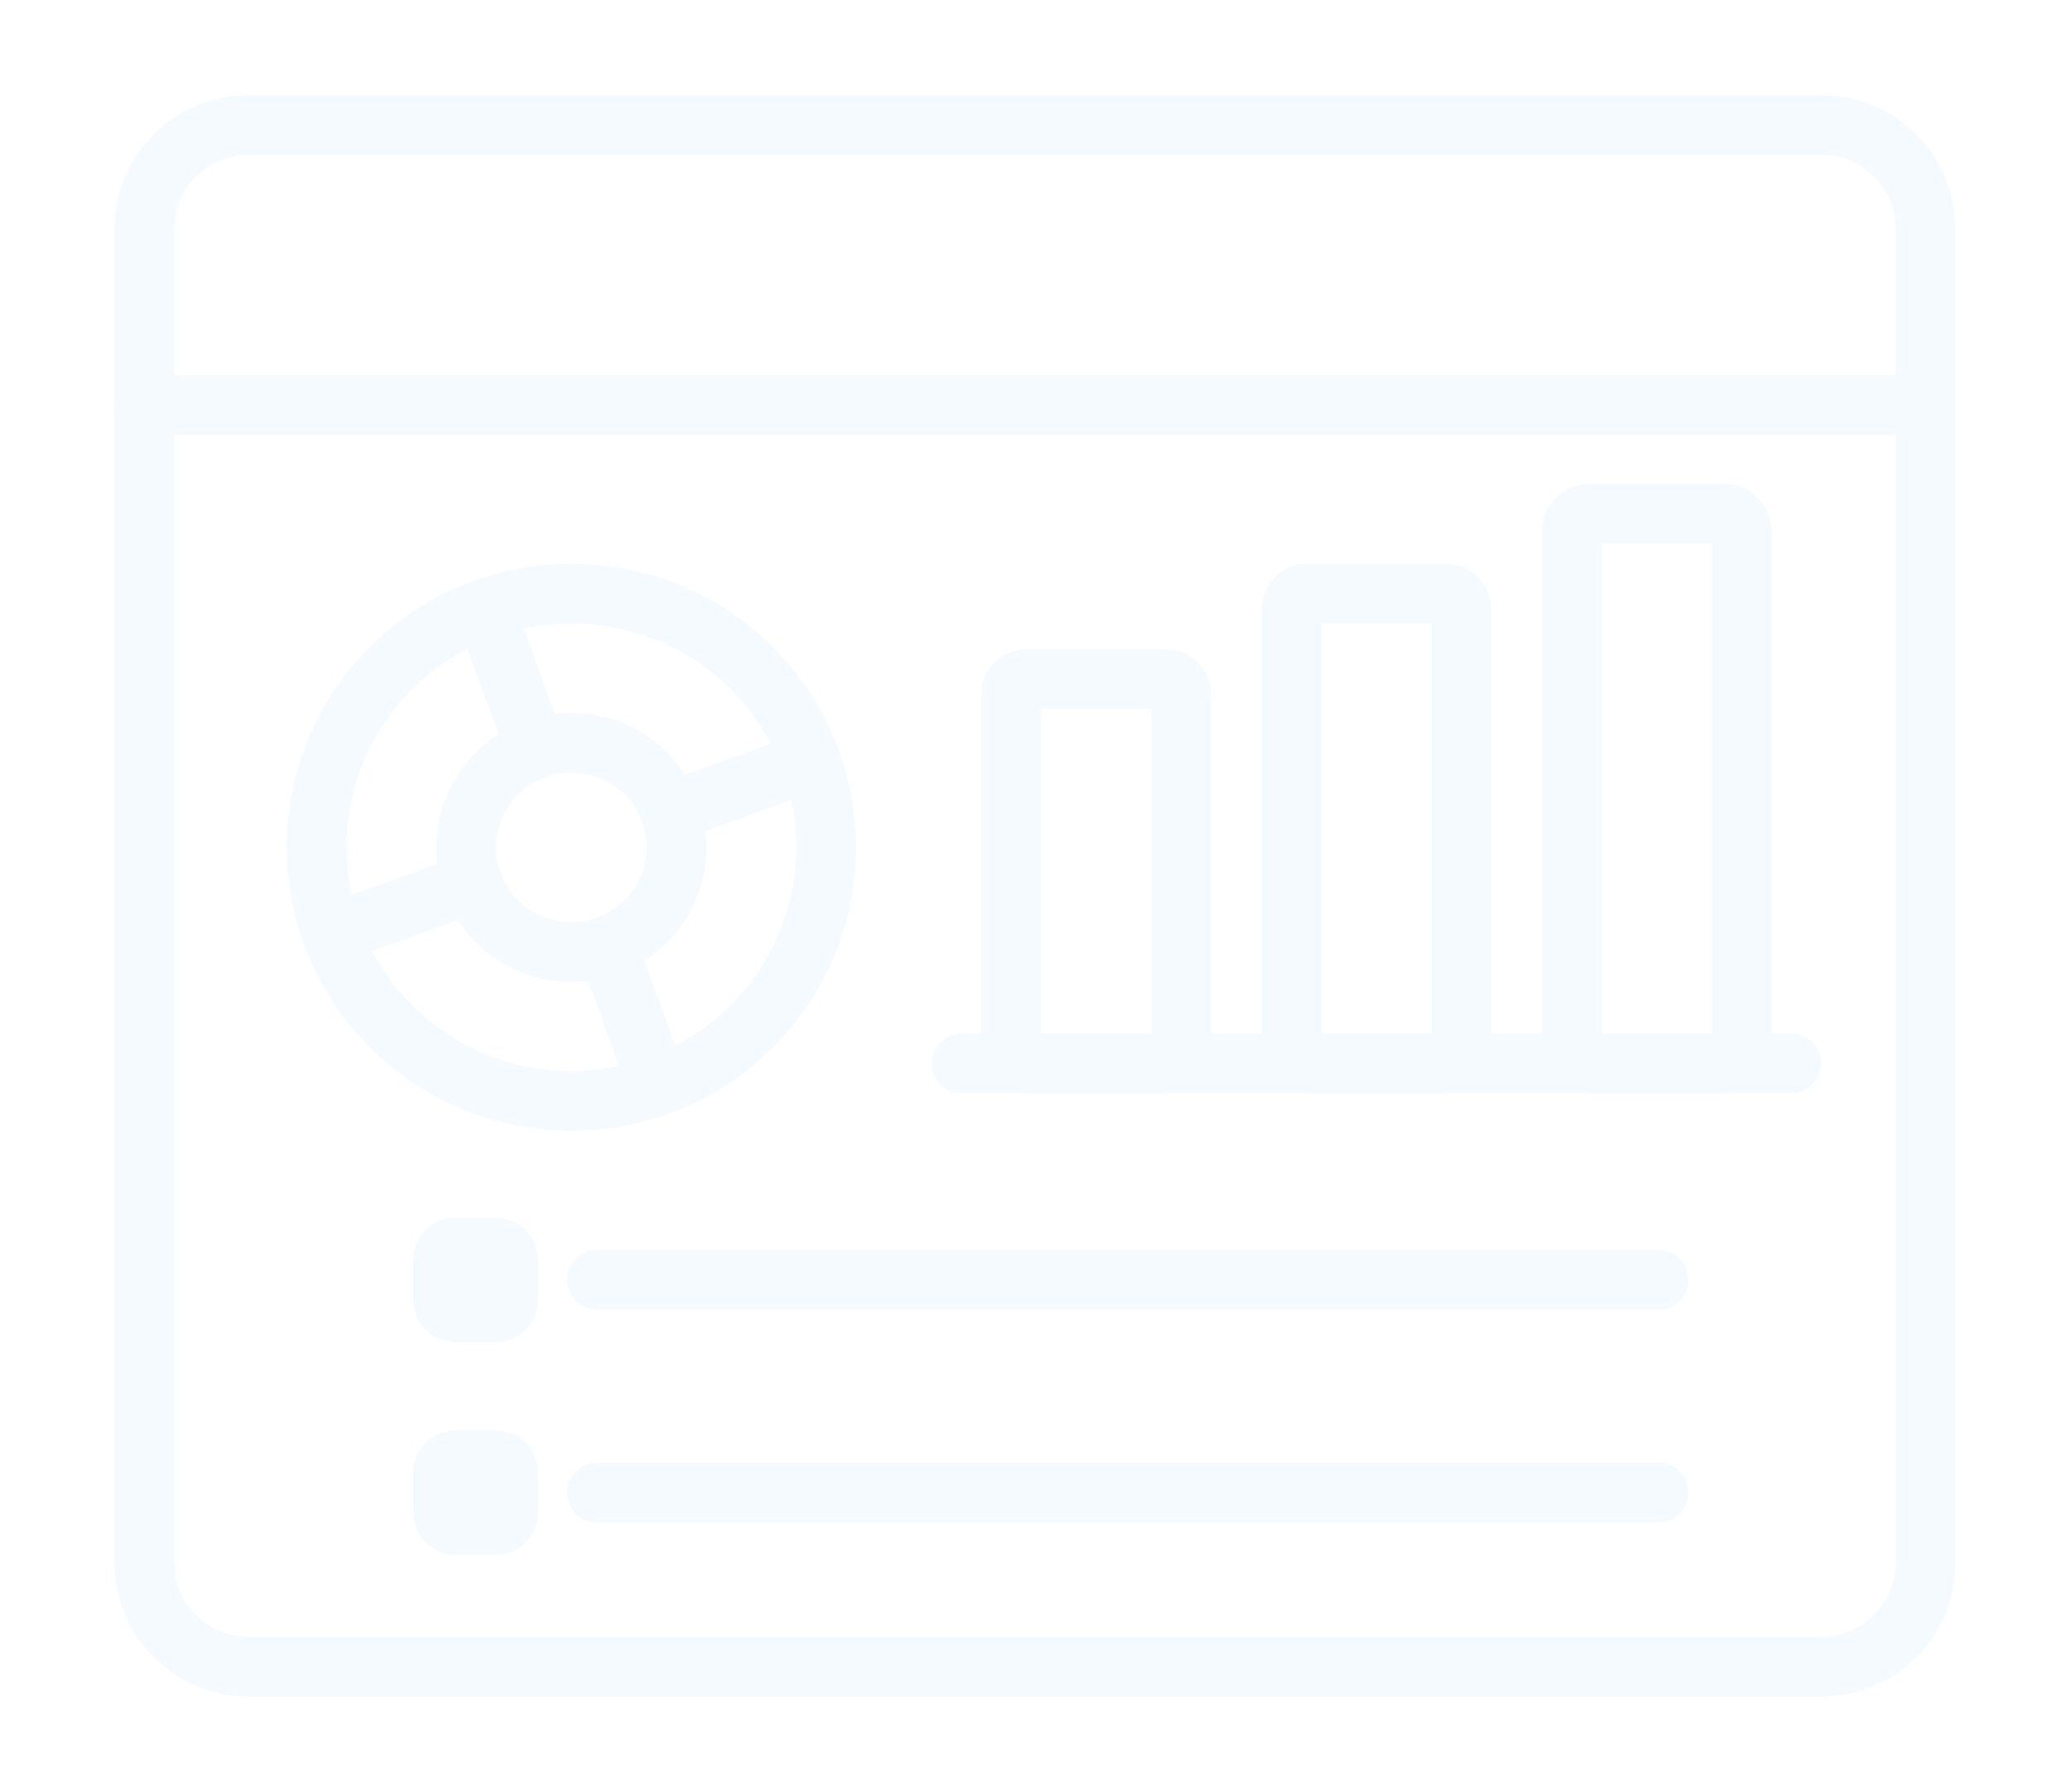
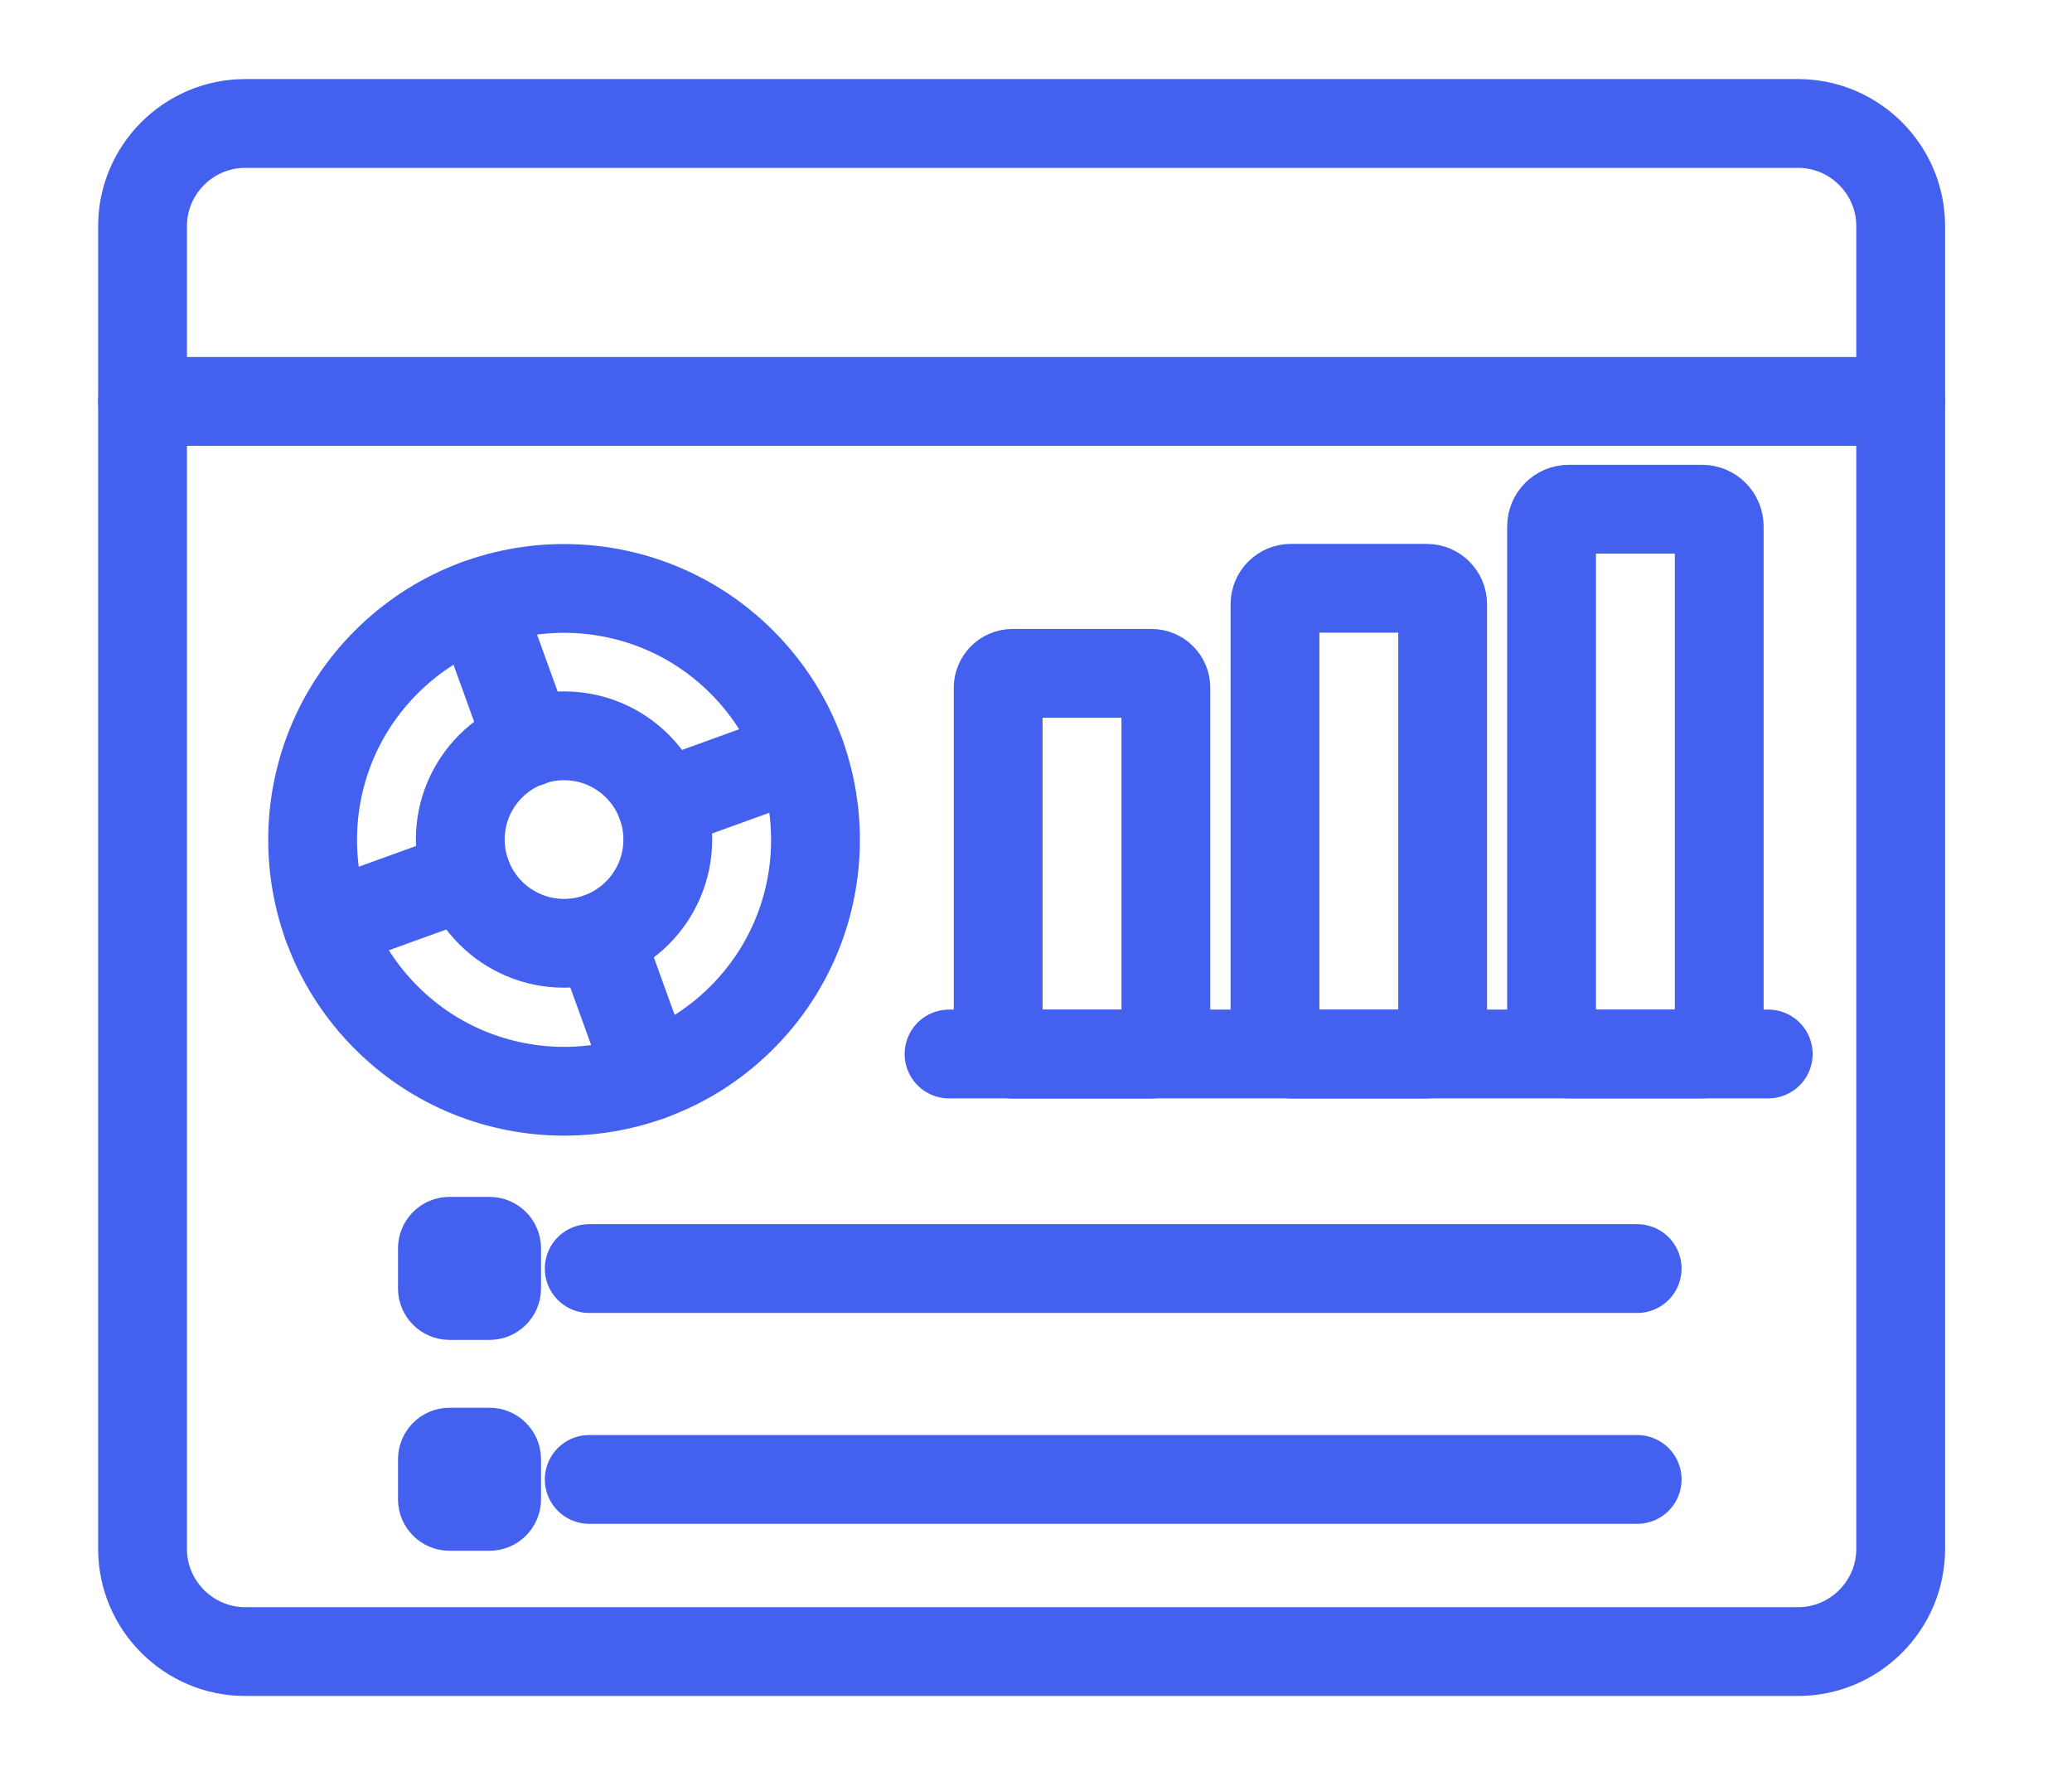
- <svg xmlns="http://www.w3.org/2000/svg" width="52" height="45" viewBox="0 0 52 45" fill="none">
-   <path d="M45.762 41.862H6.236C4.801 41.862 3.627 40.693 3.627 39.264V5.739C3.627 4.31 4.801 3.141 6.236 3.141H45.762C47.197 3.141 48.371 4.31 48.371 5.739V39.264C48.371 40.693 47.197 41.862 45.762 41.862Z" stroke="#F5FAFE" stroke-width="1.5" stroke-miterlimit="10" stroke-linecap="round" stroke-linejoin="round" />
-   <path d="M3.627 10.18H48.371" stroke="#F5FAFE" stroke-width="1.5" stroke-miterlimit="10" stroke-linecap="round" stroke-linejoin="round" />
-   <path d="M18.879 25.786C21.378 23.298 21.378 19.264 18.879 16.776C16.38 14.289 12.328 14.289 9.829 16.776C7.33 19.264 7.33 23.298 9.829 25.786C12.328 28.274 16.38 28.274 18.879 25.786Z" stroke="#F5FAFE" stroke-width="1.5" stroke-miterlimit="10" stroke-linecap="round" stroke-linejoin="round" />
-   <path d="M14.353 23.914C15.812 23.914 16.994 22.737 16.994 21.285C16.994 19.833 15.812 18.656 14.353 18.656C12.895 18.656 11.713 19.833 11.713 21.285C11.713 22.737 12.895 23.914 14.353 23.914Z" stroke="#F5FAFE" stroke-width="1.5" stroke-miterlimit="10" stroke-linecap="round" stroke-linejoin="round" />
-   <path d="M12.178 15.289L13.457 18.808" stroke="#F5FAFE" stroke-width="1.5" stroke-miterlimit="10" stroke-linecap="round" stroke-linejoin="round" />
-   <path d="M15.254 23.758L16.533 27.276" stroke="#F5FAFE" stroke-width="1.5" stroke-miterlimit="10" stroke-linecap="round" stroke-linejoin="round" />
-   <path d="M16.838 20.391L20.372 19.117" stroke="#F5FAFE" stroke-width="1.5" stroke-miterlimit="10" stroke-linecap="round" stroke-linejoin="round" />
-   <path d="M8.336 23.453L11.87 22.18" stroke="#F5FAFE" stroke-width="1.5" stroke-miterlimit="10" stroke-linecap="round" stroke-linejoin="round" />
-   <path d="M24.152 26.711H45.001" stroke="#F5FAFE" stroke-width="1.5" stroke-miterlimit="10" stroke-linecap="round" stroke-linejoin="round" />
-   <path d="M29.304 26.712H25.768C25.567 26.712 25.402 26.549 25.402 26.348V17.427C25.402 17.226 25.567 17.062 25.768 17.062H29.304C29.505 17.062 29.669 17.226 29.669 17.427V26.348C29.669 26.549 29.505 26.712 29.304 26.712Z" stroke="#F5FAFE" stroke-width="1.5" stroke-miterlimit="10" stroke-linecap="round" stroke-linejoin="round" />
-   <path d="M36.308 26.711H32.85C32.627 26.711 32.445 26.529 32.445 26.308V15.309C32.445 15.088 32.627 14.906 32.85 14.906H36.308C36.53 14.906 36.712 15.088 36.712 15.309V26.308C36.712 26.529 36.53 26.711 36.308 26.711Z" stroke="#F5FAFE" stroke-width="1.5" stroke-miterlimit="10" stroke-linecap="round" stroke-linejoin="round" />
-   <path d="M43.316 26.713H39.924C39.683 26.713 39.486 26.517 39.486 26.278V13.342C39.486 13.102 39.683 12.906 39.924 12.906H43.316C43.557 12.906 43.754 13.102 43.754 13.342V26.278C43.754 26.517 43.557 26.713 43.316 26.713Z" stroke="#F5FAFE" stroke-width="1.5" stroke-miterlimit="10" stroke-linecap="round" stroke-linejoin="round" />
-   <path d="M12.458 33.21H11.437C11.131 33.21 10.881 32.961 10.881 32.656V31.64C10.881 31.335 11.131 31.086 11.437 31.086H12.458C12.764 31.086 13.014 31.335 13.014 31.64V32.656C13.014 32.961 12.764 33.21 12.458 33.21Z" fill="#F5FAFE" stroke="#F5FAFE" stroke-miterlimit="10" stroke-linecap="round" stroke-linejoin="round" />
-   <path d="M12.458 38.554H11.437C11.131 38.554 10.881 38.304 10.881 38V36.984C10.881 36.679 11.131 36.43 11.437 36.43H12.458C12.764 36.43 13.014 36.679 13.014 36.984V38C13.014 38.304 12.764 38.554 12.458 38.554Z" fill="#F5FAFE" stroke="#F5FAFE" stroke-miterlimit="10" stroke-linecap="round" stroke-linejoin="round" />
-   <path d="M14.994 32.148H41.664" stroke="#F5FAFE" stroke-width="1.5" stroke-miterlimit="10" stroke-linecap="round" stroke-linejoin="round" />
-   <path d="M14.994 37.492H41.664" stroke="#F5FAFE" stroke-width="1.5" stroke-miterlimit="10" stroke-linecap="round" stroke-linejoin="round" />
+ <svg xmlns="http://www.w3.org/2000/svg" width="35" height="30" viewBox="0 0 35 30" fill="none">
+   <path d="M30.374 27.9H4.14C3.188 27.9 2.408 27.12 2.408 26.168V3.818C2.408 2.865 3.188 2.086 4.14 2.086H30.374C31.327 2.086 32.106 2.865 32.106 3.818V26.168C32.106 27.12 31.327 27.9 30.374 27.9Z" stroke="#4361EE" stroke-width="1.5" stroke-miterlimit="10" stroke-linecap="round" stroke-linejoin="round" />
+   <path d="M2.408 6.781H32.106" stroke="#4361EE" stroke-width="1.5" stroke-miterlimit="10" stroke-linecap="round" stroke-linejoin="round" />
+   <path d="M12.531 17.191C14.19 15.532 14.19 12.843 12.531 11.184C10.873 9.526 8.183 9.526 6.525 11.184C4.866 12.843 4.866 15.532 6.525 17.191C8.183 18.849 10.873 18.849 12.531 17.191Z" stroke="#4361EE" stroke-width="1.5" stroke-miterlimit="10" stroke-linecap="round" stroke-linejoin="round" />
+   <path d="M9.528 15.935C10.496 15.935 11.28 15.15 11.28 14.182C11.28 13.214 10.496 12.43 9.528 12.43C8.56 12.43 7.775 13.214 7.775 14.182C7.775 15.15 8.56 15.935 9.528 15.935Z" stroke="#4361EE" stroke-width="1.5" stroke-miterlimit="10" stroke-linecap="round" stroke-linejoin="round" />
+   <path d="M8.084 10.195L8.933 12.541" stroke="#4361EE" stroke-width="1.5" stroke-miterlimit="10" stroke-linecap="round" stroke-linejoin="round" />
+   <path d="M10.125 15.836L10.974 18.182" stroke="#4361EE" stroke-width="1.5" stroke-miterlimit="10" stroke-linecap="round" stroke-linejoin="round" />
+   <path d="M11.176 13.591L13.521 12.742" stroke="#4361EE" stroke-width="1.5" stroke-miterlimit="10" stroke-linecap="round" stroke-linejoin="round" />
+   <path d="M5.533 15.63L7.879 14.781" stroke="#4361EE" stroke-width="1.5" stroke-miterlimit="10" stroke-linecap="round" stroke-linejoin="round" />
+   <path d="M16.031 17.805H29.869" stroke="#4361EE" stroke-width="1.5" stroke-miterlimit="10" stroke-linecap="round" stroke-linejoin="round" />
+   <path d="M19.451 17.808H17.104C16.971 17.808 16.861 17.699 16.861 17.566V11.618C16.861 11.484 16.971 11.375 17.104 11.375H19.451C19.584 11.375 19.694 11.484 19.694 11.618V17.566C19.694 17.699 19.584 17.808 19.451 17.808Z" stroke="#4361EE" stroke-width="1.5" stroke-miterlimit="10" stroke-linecap="round" stroke-linejoin="round" />
+   <path d="M24.101 17.807H21.806C21.658 17.807 21.537 17.686 21.537 17.539V10.206C21.537 10.058 21.658 9.938 21.806 9.938H24.101C24.248 9.938 24.369 10.058 24.369 10.206V17.539C24.369 17.686 24.248 17.807 24.101 17.807Z" stroke="#4361EE" stroke-width="1.5" stroke-miterlimit="10" stroke-linecap="round" stroke-linejoin="round" />
+   <path d="M28.751 17.806H26.499C26.34 17.806 26.209 17.676 26.209 17.516V8.892C26.209 8.732 26.34 8.602 26.499 8.602H28.751C28.911 8.602 29.041 8.732 29.041 8.892V17.516C29.041 17.676 28.911 17.806 28.751 17.806Z" stroke="#4361EE" stroke-width="1.5" stroke-miterlimit="10" stroke-linecap="round" stroke-linejoin="round" />
+   <path d="M8.269 22.135H7.592C7.389 22.135 7.223 21.969 7.223 21.765V21.088C7.223 20.885 7.389 20.719 7.592 20.719H8.269C8.473 20.719 8.639 20.885 8.639 21.088V21.765C8.639 21.969 8.473 22.135 8.269 22.135Z" fill="#4361EE" stroke="#4361EE" stroke-miterlimit="10" stroke-linecap="round" stroke-linejoin="round" />
+   <path d="M8.269 25.697H7.592C7.389 25.697 7.223 25.531 7.223 25.328V24.651C7.223 24.448 7.389 24.281 7.592 24.281H8.269C8.473 24.281 8.639 24.448 8.639 24.651V25.328C8.639 25.531 8.473 25.697 8.269 25.697Z" fill="#4361EE" stroke="#4361EE" stroke-miterlimit="10" stroke-linecap="round" stroke-linejoin="round" />
+   <path d="M9.953 21.43H27.655" stroke="#4361EE" stroke-width="1.5" stroke-miterlimit="10" stroke-linecap="round" stroke-linejoin="round" />
+   <path d="M9.953 24.992H27.655" stroke="#4361EE" stroke-width="1.5" stroke-miterlimit="10" stroke-linecap="round" stroke-linejoin="round" />
</svg>
